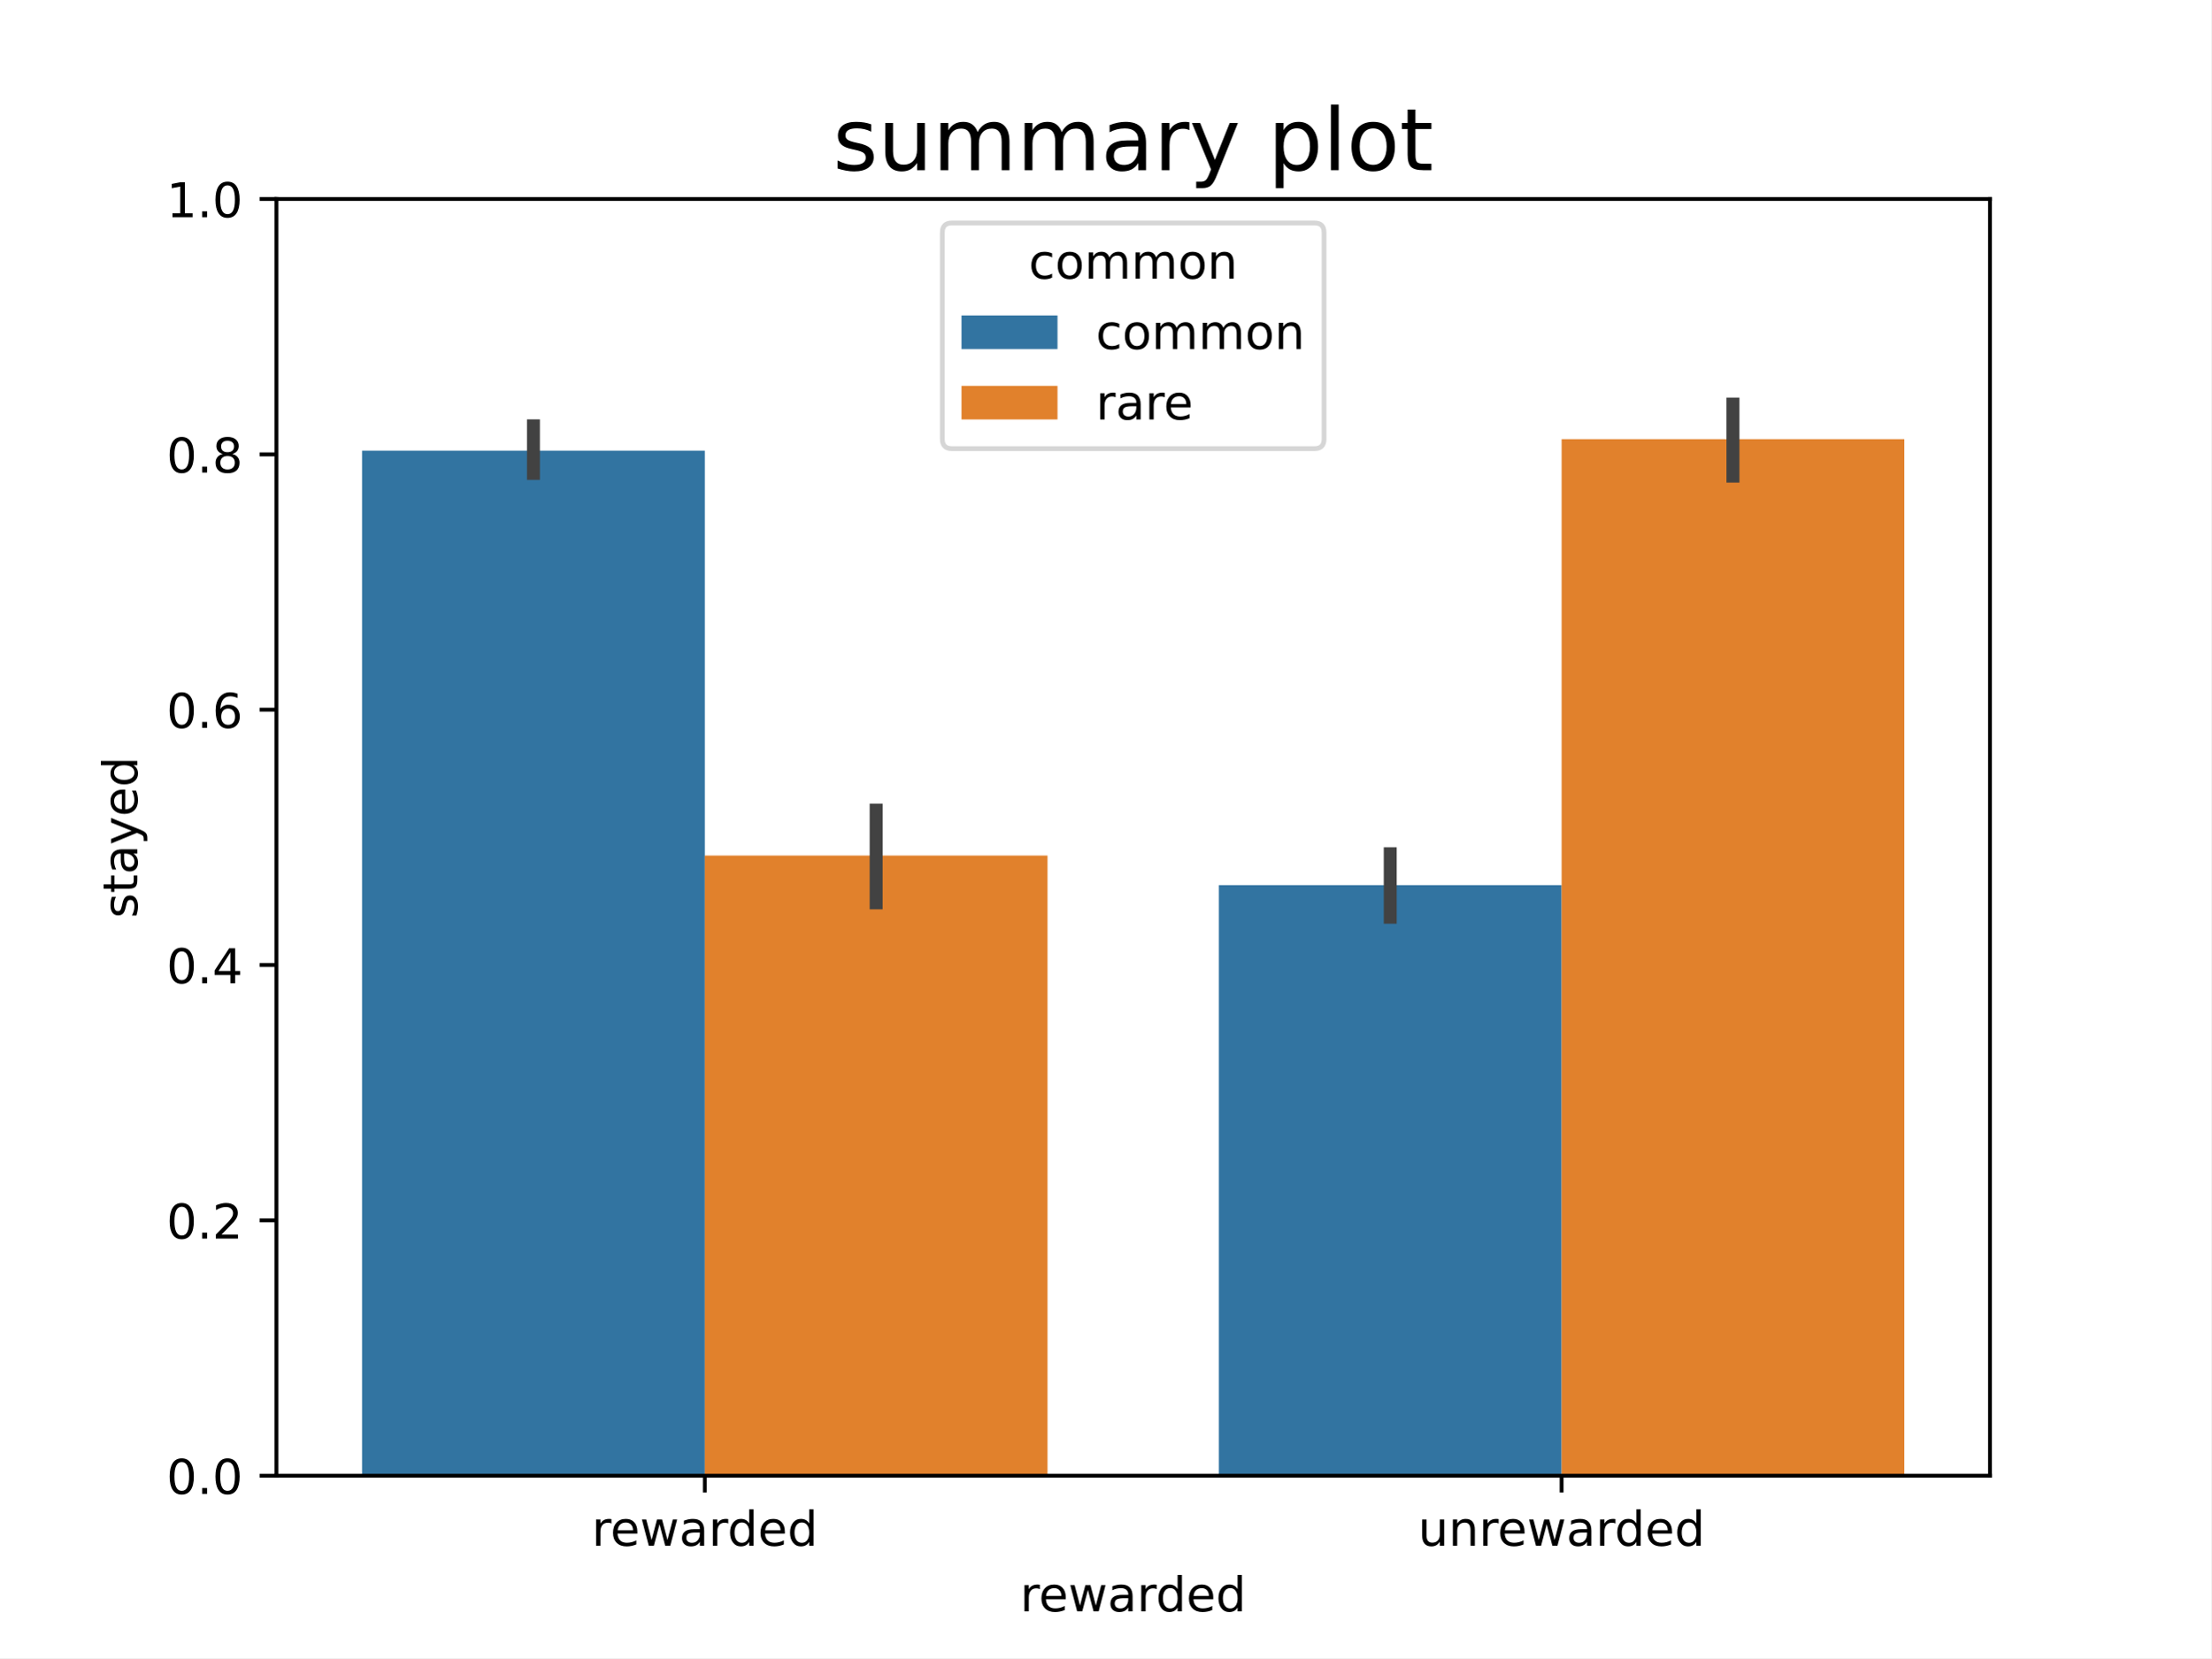
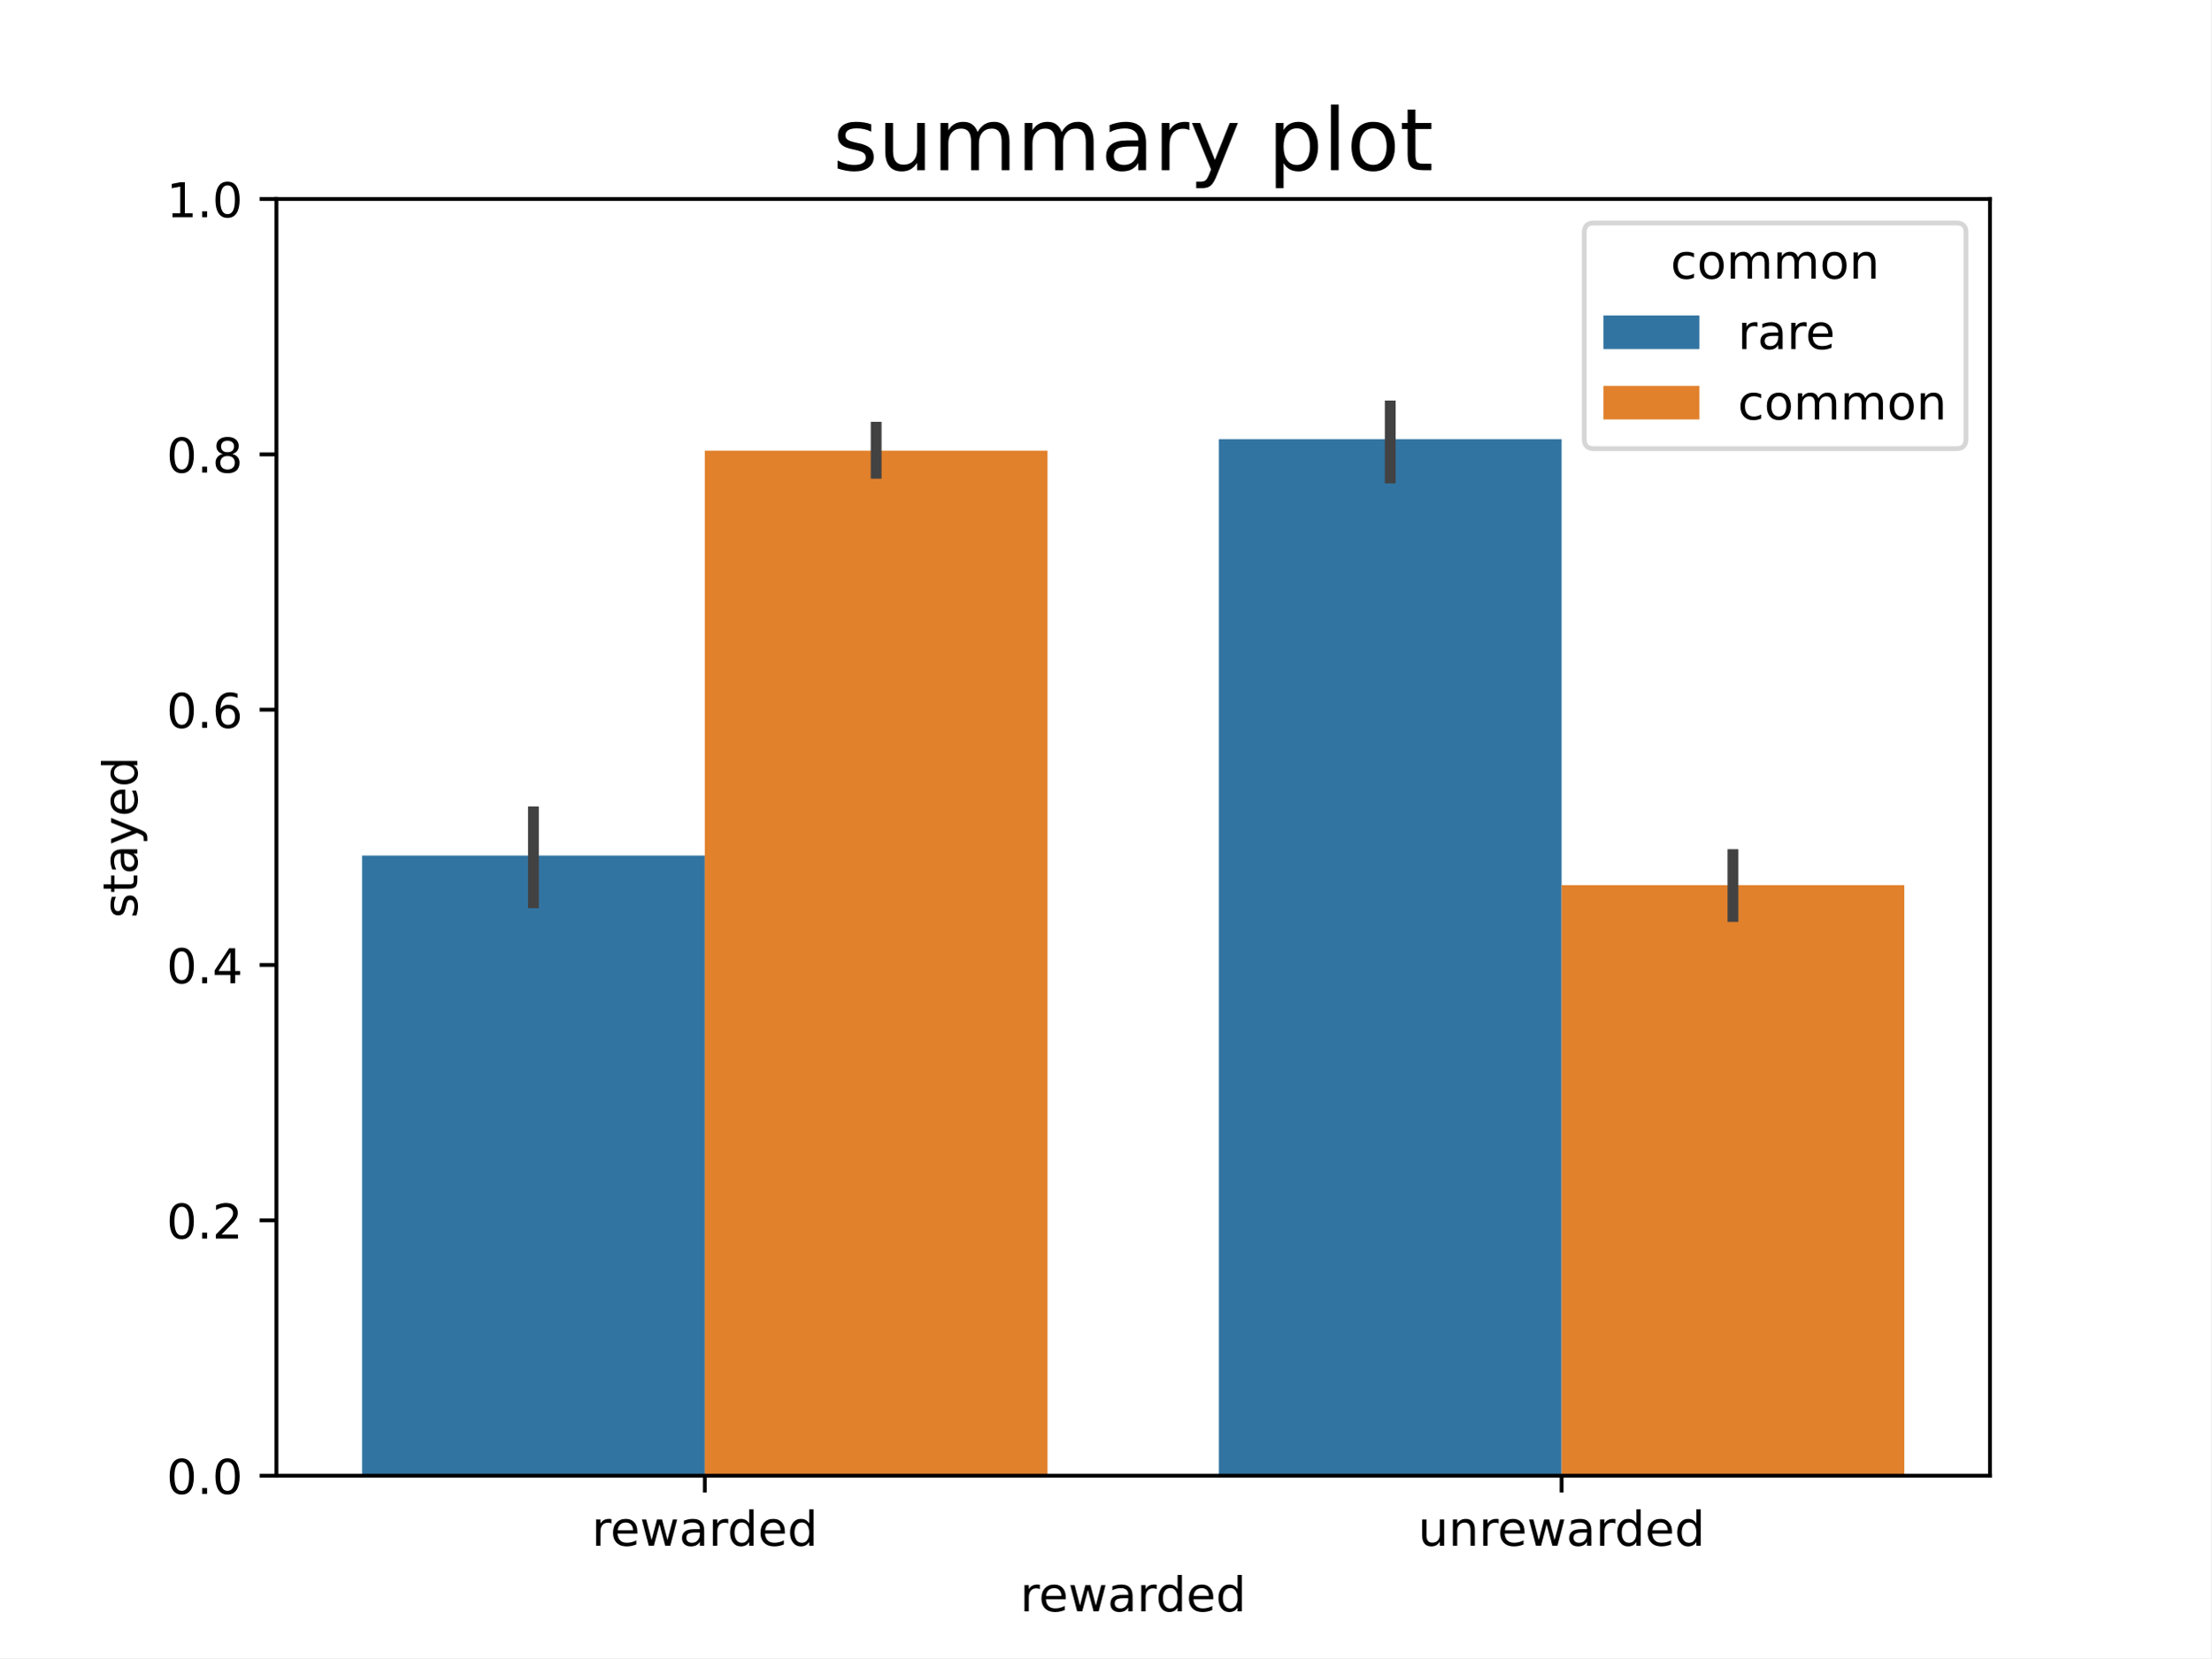
<svg xmlns="http://www.w3.org/2000/svg" xmlns:xlink="http://www.w3.org/1999/xlink" width="460.8pt" height="345.6pt" viewBox="0 0 460.8 345.6" version="1.1">
  <defs>
    <style type="text/css">*{stroke-linejoin: round; stroke-linecap: butt}</style>
  </defs>
  <g id="figure_1">
    <g id="patch_1">
      <path d="M 0 345.6  L 460.8 345.6  L 460.8 0  L 0 0  z " style="fill: #ffffff" />
    </g>
    <g id="axes_1">
      <g id="patch_2">
        <path d="M 57.6 307.584  L 414.72 307.584  L 414.72 41.472  L 57.6 41.472  z " style="fill: #ffffff" />
      </g>
      <g id="patch_3">
-         <path d="M 75.456 307.584  L 146.88 307.584  L 146.88 93.926  L 75.456 93.926  z " clip-path="url(#pee822ad6ef)" style="fill: #3274a1" />
+         <path d="M 75.456 307.584  L 146.88 307.584  L 146.88 178.319  L 75.456 178.319  z " clip-path="url(#pb63ef38104)" style="fill: #3274a1" />
      </g>
      <g id="patch_4">
-         <path d="M 254.016 307.584  L 325.44 307.584  L 325.44 184.487  L 254.016 184.487  z " clip-path="url(#pee822ad6ef)" style="fill: #3274a1" />
+         <path d="M 254.016 307.584  L 325.44 307.584  L 325.44 91.536  L 254.016 91.536  z " clip-path="url(#pb63ef38104)" style="fill: #3274a1" />
      </g>
      <g id="patch_5">
-         <path d="M 146.88 307.584  L 218.304 307.584  L 218.304 178.319  L 146.88 178.319  z " clip-path="url(#pee822ad6ef)" style="fill: #e1812c" />
+         <path d="M 146.88 307.584  L 218.304 307.584  L 218.304 93.926  L 146.88 93.926  z " clip-path="url(#pb63ef38104)" style="fill: #e1812c" />
      </g>
      <g id="patch_6">
-         <path d="M 325.44 307.584  L 396.864 307.584  L 396.864 91.536  L 325.44 91.536  z " clip-path="url(#pee822ad6ef)" style="fill: #e1812c" />
+         <path d="M 325.44 307.584  L 396.864 307.584  L 396.864 184.487  L 325.44 184.487  z " clip-path="url(#pb63ef38104)" style="fill: #e1812c" />
+       </g>
+       <g id="patch_7">
+         <path d="M 146.88 307.584  L 146.88 307.584  L 146.88 307.584  L 146.88 307.584  z " clip-path="url(#pb63ef38104)" style="fill: #3274a1" />
+       </g>
+       <g id="patch_8">
+         <path d="M 146.88 307.584  L 146.88 307.584  L 146.88 307.584  L 146.88 307.584  z " clip-path="url(#pb63ef38104)" style="fill: #e1812c" />
      </g>
      <g id="matplotlib.axis_1">
        <g id="xtick_1">
          <g id="line2d_1">
            <defs>
-               <path id="md1c8e96c50" d="M 0 0  L 0 3.5  " style="stroke: #000000; stroke-width: 0.8" />
+               <path id="m554364ea2c" d="M 0 0  L 0 3.5  " style="stroke: #000000; stroke-width: 0.8" />
            </defs>
            <g>
-               <use xlink:href="#md1c8e96c50" x="146.88" y="307.584" style="stroke: #000000; stroke-width: 0.8" />
+               <use xlink:href="#m554364ea2c" x="146.88" y="307.584" style="stroke: #000000; stroke-width: 0.8" />
            </g>
          </g>
          <g id="text_1">
            <g transform="translate(123.3144 322.1824) scale(0.1 -0.1)">
              <defs>
                <path id="DejaVuSans-72" d="M 2631 2963  Q 2534 3019 2420 3045  Q 2306 3072 2169 3072  Q 1681 3072 1420 2755  Q 1159 2438 1159 1844  L 1159 0  L 581 0  L 581 3500  L 1159 3500  L 1159 2956  Q 1341 3275 1631 3429  Q 1922 3584 2338 3584  Q 2397 3584 2469 3576  Q 2541 3569 2628 3553  L 2631 2963  z " transform="scale(0.015625)" />
                <path id="DejaVuSans-65" d="M 3597 1894  L 3597 1613  L 953 1613  Q 991 1019 1311 708  Q 1631 397 2203 397  Q 2534 397 2845 478  Q 3156 559 3463 722  L 3463 178  Q 3153 47 2828 -22  Q 2503 -91 2169 -91  Q 1331 -91 842 396  Q 353 884 353 1716  Q 353 2575 817 3079  Q 1281 3584 2069 3584  Q 2775 3584 3186 3129  Q 3597 2675 3597 1894  z M 3022 2063  Q 3016 2534 2758 2815  Q 2500 3097 2075 3097  Q 1594 3097 1305 2825  Q 1016 2553 972 2059  L 3022 2063  z " transform="scale(0.015625)" />
                <path id="DejaVuSans-77" d="M 269 3500  L 844 3500  L 1563 769  L 2278 3500  L 2956 3500  L 3675 769  L 4391 3500  L 4966 3500  L 4050 0  L 3372 0  L 2619 2869  L 1863 0  L 1184 0  L 269 3500  z " transform="scale(0.015625)" />
                <path id="DejaVuSans-61" d="M 2194 1759  Q 1497 1759 1228 1600  Q 959 1441 959 1056  Q 959 750 1161 570  Q 1363 391 1709 391  Q 2188 391 2477 730  Q 2766 1069 2766 1631  L 2766 1759  L 2194 1759  z M 3341 1997  L 3341 0  L 2766 0  L 2766 531  Q 2569 213 2275 61  Q 1981 -91 1556 -91  Q 1019 -91 701 211  Q 384 513 384 1019  Q 384 1609 779 1909  Q 1175 2209 1959 2209  L 2766 2209  L 2766 2266  Q 2766 2663 2505 2880  Q 2244 3097 1772 3097  Q 1472 3097 1187 3025  Q 903 2953 641 2809  L 641 3341  Q 956 3463 1253 3523  Q 1550 3584 1831 3584  Q 2591 3584 2966 3190  Q 3341 2797 3341 1997  z " transform="scale(0.015625)" />
                <path id="DejaVuSans-64" d="M 2906 2969  L 2906 4863  L 3481 4863  L 3481 0  L 2906 0  L 2906 525  Q 2725 213 2448 61  Q 2172 -91 1784 -91  Q 1150 -91 751 415  Q 353 922 353 1747  Q 353 2572 751 3078  Q 1150 3584 1784 3584  Q 2172 3584 2448 3432  Q 2725 3281 2906 2969  z M 947 1747  Q 947 1113 1208 752  Q 1469 391 1925 391  Q 2381 391 2643 752  Q 2906 1113 2906 1747  Q 2906 2381 2643 2742  Q 2381 3103 1925 3103  Q 1469 3103 1208 2742  Q 947 2381 947 1747  z " transform="scale(0.015625)" />
              </defs>
              <use xlink:href="#DejaVuSans-72" />
              <use xlink:href="#DejaVuSans-65" x="38.863" />
              <use xlink:href="#DejaVuSans-77" x="100.387" />
              <use xlink:href="#DejaVuSans-61" x="182.174" />
              <use xlink:href="#DejaVuSans-72" x="243.453" />
              <use xlink:href="#DejaVuSans-64" x="282.816" />
              <use xlink:href="#DejaVuSans-65" x="346.293" />
              <use xlink:href="#DejaVuSans-64" x="407.816" />
            </g>
          </g>
        </g>
        <g id="xtick_2">
          <g id="line2d_2">
            <g>
-               <use xlink:href="#md1c8e96c50" x="325.44" y="307.584" style="stroke: #000000; stroke-width: 0.8" />
+               <use xlink:href="#m554364ea2c" x="325.44" y="307.584" style="stroke: #000000; stroke-width: 0.8" />
            </g>
          </g>
          <g id="text_2">
            <g transform="translate(295.5369 322.1824) scale(0.1 -0.1)">
              <defs>
                <path id="DejaVuSans-75" d="M 544 1381  L 544 3500  L 1119 3500  L 1119 1403  Q 1119 906 1312 657  Q 1506 409 1894 409  Q 2359 409 2629 706  Q 2900 1003 2900 1516  L 2900 3500  L 3475 3500  L 3475 0  L 2900 0  L 2900 538  Q 2691 219 2414 64  Q 2138 -91 1772 -91  Q 1169 -91 856 284  Q 544 659 544 1381  z M 1991 3584  L 1991 3584  z " transform="scale(0.015625)" />
                <path id="DejaVuSans-6e" d="M 3513 2113  L 3513 0  L 2938 0  L 2938 2094  Q 2938 2591 2744 2837  Q 2550 3084 2163 3084  Q 1697 3084 1428 2787  Q 1159 2491 1159 1978  L 1159 0  L 581 0  L 581 3500  L 1159 3500  L 1159 2956  Q 1366 3272 1645 3428  Q 1925 3584 2291 3584  Q 2894 3584 3203 3211  Q 3513 2838 3513 2113  z " transform="scale(0.015625)" />
              </defs>
              <use xlink:href="#DejaVuSans-75" />
              <use xlink:href="#DejaVuSans-6e" x="63.379" />
              <use xlink:href="#DejaVuSans-72" x="126.758" />
              <use xlink:href="#DejaVuSans-65" x="165.621" />
              <use xlink:href="#DejaVuSans-77" x="227.145" />
              <use xlink:href="#DejaVuSans-61" x="308.932" />
              <use xlink:href="#DejaVuSans-72" x="370.211" />
              <use xlink:href="#DejaVuSans-64" x="409.574" />
              <use xlink:href="#DejaVuSans-65" x="473.051" />
              <use xlink:href="#DejaVuSans-64" x="534.574" />
            </g>
          </g>
        </g>
        <g id="text_3">
          <g transform="translate(212.5944 335.8606) scale(0.1 -0.1)">
            <use xlink:href="#DejaVuSans-72" />
            <use xlink:href="#DejaVuSans-65" x="38.863" />
            <use xlink:href="#DejaVuSans-77" x="100.387" />
            <use xlink:href="#DejaVuSans-61" x="182.174" />
            <use xlink:href="#DejaVuSans-72" x="243.453" />
            <use xlink:href="#DejaVuSans-64" x="282.816" />
            <use xlink:href="#DejaVuSans-65" x="346.293" />
            <use xlink:href="#DejaVuSans-64" x="407.816" />
          </g>
        </g>
      </g>
      <g id="matplotlib.axis_2">
        <g id="ytick_1">
          <g id="line2d_3">
            <defs>
-               <path id="m32c1e8bd28" d="M 0 0  L -3.5 0  " style="stroke: #000000; stroke-width: 0.8" />
+               <path id="mdb970623e2" d="M 0 0  L -3.5 0  " style="stroke: #000000; stroke-width: 0.8" />
            </defs>
            <g>
-               <use xlink:href="#m32c1e8bd28" x="57.6" y="307.584" style="stroke: #000000; stroke-width: 0.8" />
+               <use xlink:href="#mdb970623e2" x="57.6" y="307.584" style="stroke: #000000; stroke-width: 0.8" />
            </g>
          </g>
          <g id="text_4">
            <g transform="translate(34.69687 311.3832) scale(0.1 -0.1)">
              <defs>
                <path id="DejaVuSans-30" d="M 2034 4250  Q 1547 4250 1301 3770  Q 1056 3291 1056 2328  Q 1056 1369 1301 889  Q 1547 409 2034 409  Q 2525 409 2770 889  Q 3016 1369 3016 2328  Q 3016 3291 2770 3770  Q 2525 4250 2034 4250  z M 2034 4750  Q 2819 4750 3233 4129  Q 3647 3509 3647 2328  Q 3647 1150 3233 529  Q 2819 -91 2034 -91  Q 1250 -91 836 529  Q 422 1150 422 2328  Q 422 3509 836 4129  Q 1250 4750 2034 4750  z " transform="scale(0.015625)" />
                <path id="DejaVuSans-2e" d="M 684 794  L 1344 794  L 1344 0  L 684 0  L 684 794  z " transform="scale(0.015625)" />
              </defs>
              <use xlink:href="#DejaVuSans-30" />
              <use xlink:href="#DejaVuSans-2e" x="63.623" />
              <use xlink:href="#DejaVuSans-30" x="95.41" />
            </g>
          </g>
        </g>
        <g id="ytick_2">
          <g id="line2d_4">
            <g>
-               <use xlink:href="#m32c1e8bd28" x="57.6" y="254.362" style="stroke: #000000; stroke-width: 0.8" />
+               <use xlink:href="#mdb970623e2" x="57.6" y="254.362" style="stroke: #000000; stroke-width: 0.8" />
            </g>
          </g>
          <g id="text_5">
            <g transform="translate(34.69687 258.1608) scale(0.1 -0.1)">
              <defs>
                <path id="DejaVuSans-32" d="M 1228 531  L 3431 531  L 3431 0  L 469 0  L 469 531  Q 828 903 1448 1529  Q 2069 2156 2228 2338  Q 2531 2678 2651 2914  Q 2772 3150 2772 3378  Q 2772 3750 2511 3984  Q 2250 4219 1831 4219  Q 1534 4219 1204 4116  Q 875 4013 500 3803  L 500 4441  Q 881 4594 1212 4672  Q 1544 4750 1819 4750  Q 2544 4750 2975 4387  Q 3406 4025 3406 3419  Q 3406 3131 3298 2873  Q 3191 2616 2906 2266  Q 2828 2175 2409 1742  Q 1991 1309 1228 531  z " transform="scale(0.015625)" />
              </defs>
              <use xlink:href="#DejaVuSans-30" />
              <use xlink:href="#DejaVuSans-2e" x="63.623" />
              <use xlink:href="#DejaVuSans-32" x="95.41" />
            </g>
          </g>
        </g>
        <g id="ytick_3">
          <g id="line2d_5">
            <g>
-               <use xlink:href="#m32c1e8bd28" x="57.6" y="201.139" style="stroke: #000000; stroke-width: 0.8" />
+               <use xlink:href="#mdb970623e2" x="57.6" y="201.139" style="stroke: #000000; stroke-width: 0.8" />
            </g>
          </g>
          <g id="text_6">
            <g transform="translate(34.69687 204.9384) scale(0.1 -0.1)">
              <defs>
                <path id="DejaVuSans-34" d="M 2419 4116  L 825 1625  L 2419 1625  L 2419 4116  z M 2253 4666  L 3047 4666  L 3047 1625  L 3713 1625  L 3713 1100  L 3047 1100  L 3047 0  L 2419 0  L 2419 1100  L 313 1100  L 313 1709  L 2253 4666  z " transform="scale(0.015625)" />
              </defs>
              <use xlink:href="#DejaVuSans-30" />
              <use xlink:href="#DejaVuSans-2e" x="63.623" />
              <use xlink:href="#DejaVuSans-34" x="95.41" />
            </g>
          </g>
        </g>
        <g id="ytick_4">
          <g id="line2d_6">
            <g>
-               <use xlink:href="#m32c1e8bd28" x="57.6" y="147.917" style="stroke: #000000; stroke-width: 0.8" />
+               <use xlink:href="#mdb970623e2" x="57.6" y="147.917" style="stroke: #000000; stroke-width: 0.8" />
            </g>
          </g>
          <g id="text_7">
            <g transform="translate(34.69687 151.716) scale(0.1 -0.1)">
              <defs>
                <path id="DejaVuSans-36" d="M 2113 2584  Q 1688 2584 1439 2293  Q 1191 2003 1191 1497  Q 1191 994 1439 701  Q 1688 409 2113 409  Q 2538 409 2786 701  Q 3034 994 3034 1497  Q 3034 2003 2786 2293  Q 2538 2584 2113 2584  z M 3366 4563  L 3366 3988  Q 3128 4100 2886 4159  Q 2644 4219 2406 4219  Q 1781 4219 1451 3797  Q 1122 3375 1075 2522  Q 1259 2794 1537 2939  Q 1816 3084 2150 3084  Q 2853 3084 3261 2657  Q 3669 2231 3669 1497  Q 3669 778 3244 343  Q 2819 -91 2113 -91  Q 1303 -91 875 529  Q 447 1150 447 2328  Q 447 3434 972 4092  Q 1497 4750 2381 4750  Q 2619 4750 2861 4703  Q 3103 4656 3366 4563  z " transform="scale(0.015625)" />
              </defs>
              <use xlink:href="#DejaVuSans-30" />
              <use xlink:href="#DejaVuSans-2e" x="63.623" />
              <use xlink:href="#DejaVuSans-36" x="95.41" />
            </g>
          </g>
        </g>
        <g id="ytick_5">
          <g id="line2d_7">
            <g>
-               <use xlink:href="#m32c1e8bd28" x="57.6" y="94.694" style="stroke: #000000; stroke-width: 0.8" />
+               <use xlink:href="#mdb970623e2" x="57.6" y="94.694" style="stroke: #000000; stroke-width: 0.8" />
            </g>
          </g>
          <g id="text_8">
            <g transform="translate(34.69687 98.49362) scale(0.1 -0.1)">
              <defs>
                <path id="DejaVuSans-38" d="M 2034 2216  Q 1584 2216 1326 1975  Q 1069 1734 1069 1313  Q 1069 891 1326 650  Q 1584 409 2034 409  Q 2484 409 2743 651  Q 3003 894 3003 1313  Q 3003 1734 2745 1975  Q 2488 2216 2034 2216  z M 1403 2484  Q 997 2584 770 2862  Q 544 3141 544 3541  Q 544 4100 942 4425  Q 1341 4750 2034 4750  Q 2731 4750 3128 4425  Q 3525 4100 3525 3541  Q 3525 3141 3298 2862  Q 3072 2584 2669 2484  Q 3125 2378 3379 2068  Q 3634 1759 3634 1313  Q 3634 634 3220 271  Q 2806 -91 2034 -91  Q 1263 -91 848 271  Q 434 634 434 1313  Q 434 1759 690 2068  Q 947 2378 1403 2484  z M 1172 3481  Q 1172 3119 1398 2916  Q 1625 2713 2034 2713  Q 2441 2713 2670 2916  Q 2900 3119 2900 3481  Q 2900 3844 2670 4047  Q 2441 4250 2034 4250  Q 1625 4250 1398 4047  Q 1172 3844 1172 3481  z " transform="scale(0.015625)" />
              </defs>
              <use xlink:href="#DejaVuSans-30" />
              <use xlink:href="#DejaVuSans-2e" x="63.623" />
              <use xlink:href="#DejaVuSans-38" x="95.41" />
            </g>
          </g>
        </g>
        <g id="ytick_6">
          <g id="line2d_8">
            <g>
-               <use xlink:href="#m32c1e8bd28" x="57.6" y="41.472" style="stroke: #000000; stroke-width: 0.8" />
+               <use xlink:href="#mdb970623e2" x="57.6" y="41.472" style="stroke: #000000; stroke-width: 0.8" />
            </g>
          </g>
          <g id="text_9">
            <g transform="translate(34.69687 45.27122) scale(0.1 -0.1)">
              <defs>
                <path id="DejaVuSans-31" d="M 794 531  L 1825 531  L 1825 4091  L 703 3866  L 703 4441  L 1819 4666  L 2450 4666  L 2450 531  L 3481 531  L 3481 0  L 794 0  L 794 531  z " transform="scale(0.015625)" />
              </defs>
              <use xlink:href="#DejaVuSans-31" />
              <use xlink:href="#DejaVuSans-2e" x="63.623" />
              <use xlink:href="#DejaVuSans-30" x="95.41" />
            </g>
          </g>
        </g>
        <g id="text_10">
          <g transform="translate(28.61719 191.3671) rotate(-90) scale(0.1 -0.1)">
            <defs>
              <path id="DejaVuSans-73" d="M 2834 3397  L 2834 2853  Q 2591 2978 2328 3040  Q 2066 3103 1784 3103  Q 1356 3103 1142 2972  Q 928 2841 928 2578  Q 928 2378 1081 2264  Q 1234 2150 1697 2047  L 1894 2003  Q 2506 1872 2764 1633  Q 3022 1394 3022 966  Q 3022 478 2636 193  Q 2250 -91 1575 -91  Q 1294 -91 989 -36  Q 684 19 347 128  L 347 722  Q 666 556 975 473  Q 1284 391 1588 391  Q 1994 391 2212 530  Q 2431 669 2431 922  Q 2431 1156 2273 1281  Q 2116 1406 1581 1522  L 1381 1569  Q 847 1681 609 1914  Q 372 2147 372 2553  Q 372 3047 722 3315  Q 1072 3584 1716 3584  Q 2034 3584 2315 3537  Q 2597 3491 2834 3397  z " transform="scale(0.015625)" />
              <path id="DejaVuSans-74" d="M 1172 4494  L 1172 3500  L 2356 3500  L 2356 3053  L 1172 3053  L 1172 1153  Q 1172 725 1289 603  Q 1406 481 1766 481  L 2356 481  L 2356 0  L 1766 0  Q 1100 0 847 248  Q 594 497 594 1153  L 594 3053  L 172 3053  L 172 3500  L 594 3500  L 594 4494  L 1172 4494  z " transform="scale(0.015625)" />
              <path id="DejaVuSans-79" d="M 2059 -325  Q 1816 -950 1584 -1140  Q 1353 -1331 966 -1331  L 506 -1331  L 506 -850  L 844 -850  Q 1081 -850 1212 -737  Q 1344 -625 1503 -206  L 1606 56  L 191 3500  L 800 3500  L 1894 763  L 2988 3500  L 3597 3500  L 2059 -325  z " transform="scale(0.015625)" />
            </defs>
            <use xlink:href="#DejaVuSans-73" />
            <use xlink:href="#DejaVuSans-74" x="52.1" />
            <use xlink:href="#DejaVuSans-61" x="91.309" />
            <use xlink:href="#DejaVuSans-79" x="152.588" />
            <use xlink:href="#DejaVuSans-65" x="211.768" />
            <use xlink:href="#DejaVuSans-64" x="273.291" />
          </g>
        </g>
      </g>
      <g id="line2d_9">
-         <path d="M 111.168 98.658  L 111.168 88.755  " clip-path="url(#pee822ad6ef)" style="fill: none; stroke: #424242; stroke-width: 2.7; stroke-linecap: square" />
+         <path d="M 111.168 188.175  L 111.168 169.211  " clip-path="url(#pb63ef38104)" style="fill: none; stroke: #424242; stroke-width: 2.25; stroke-linecap: square" />
      </g>
      <g id="line2d_10">
-         <path d="M 289.728 191.184  L 289.728 177.956  " clip-path="url(#pee822ad6ef)" style="fill: none; stroke: #424242; stroke-width: 2.7; stroke-linecap: square" />
+         <path d="M 289.728 99.624  L 289.728 84.604  " clip-path="url(#pb63ef38104)" style="fill: none; stroke: #424242; stroke-width: 2.25; stroke-linecap: square" />
      </g>
      <g id="line2d_11">
-         <path d="M 182.592 188.175  L 182.592 168.842  " clip-path="url(#pee822ad6ef)" style="fill: none; stroke: #424242; stroke-width: 2.7; stroke-linecap: square" />
+         <path d="M 182.592 98.658  L 182.592 89.05  " clip-path="url(#pb63ef38104)" style="fill: none; stroke: #424242; stroke-width: 2.25; stroke-linecap: square" />
      </g>
      <g id="line2d_12">
-         <path d="M 361.152 99.239  L 361.152 84.219  " clip-path="url(#pee822ad6ef)" style="fill: none; stroke: #424242; stroke-width: 2.7; stroke-linecap: square" />
-       </g>
-       <g id="patch_7">
+         <path d="M 361.152 191.017  L 361.152 178.116  " clip-path="url(#pb63ef38104)" style="fill: none; stroke: #424242; stroke-width: 2.25; stroke-linecap: square" />
+       </g>
+       <g id="patch_9">
        <path d="M 57.6 307.584  L 57.6 41.472  " style="fill: none; stroke: #000000; stroke-width: 0.8; stroke-linejoin: miter; stroke-linecap: square" />
      </g>
-       <g id="patch_8">
+       <g id="patch_10">
        <path d="M 414.72 307.584  L 414.72 41.472  " style="fill: none; stroke: #000000; stroke-width: 0.8; stroke-linejoin: miter; stroke-linecap: square" />
      </g>
-       <g id="patch_9">
+       <g id="patch_11">
        <path d="M 57.6 307.584  L 414.72 307.584  " style="fill: none; stroke: #000000; stroke-width: 0.8; stroke-linejoin: miter; stroke-linecap: square" />
      </g>
-       <g id="patch_10">
+       <g id="patch_12">
        <path d="M 57.6 41.472  L 414.72 41.472  " style="fill: none; stroke: #000000; stroke-width: 0.8; stroke-linejoin: miter; stroke-linecap: square" />
      </g>
      <g id="text_11">
        <g transform="translate(173.5833 35.472) scale(0.18 -0.18)">
          <defs>
            <path id="DejaVuSans-6d" d="M 3328 2828  Q 3544 3216 3844 3400  Q 4144 3584 4550 3584  Q 5097 3584 5394 3201  Q 5691 2819 5691 2113  L 5691 0  L 5113 0  L 5113 2094  Q 5113 2597 4934 2840  Q 4756 3084 4391 3084  Q 3944 3084 3684 2787  Q 3425 2491 3425 1978  L 3425 0  L 2847 0  L 2847 2094  Q 2847 2600 2669 2842  Q 2491 3084 2119 3084  Q 1678 3084 1418 2786  Q 1159 2488 1159 1978  L 1159 0  L 581 0  L 581 3500  L 1159 3500  L 1159 2956  Q 1356 3278 1631 3431  Q 1906 3584 2284 3584  Q 2666 3584 2933 3390  Q 3200 3197 3328 2828  z " transform="scale(0.015625)" />
            <path id="DejaVuSans-20" transform="scale(0.015625)" />
            <path id="DejaVuSans-70" d="M 1159 525  L 1159 -1331  L 581 -1331  L 581 3500  L 1159 3500  L 1159 2969  Q 1341 3281 1617 3432  Q 1894 3584 2278 3584  Q 2916 3584 3314 3078  Q 3713 2572 3713 1747  Q 3713 922 3314 415  Q 2916 -91 2278 -91  Q 1894 -91 1617 61  Q 1341 213 1159 525  z M 3116 1747  Q 3116 2381 2855 2742  Q 2594 3103 2138 3103  Q 1681 3103 1420 2742  Q 1159 2381 1159 1747  Q 1159 1113 1420 752  Q 1681 391 2138 391  Q 2594 391 2855 752  Q 3116 1113 3116 1747  z " transform="scale(0.015625)" />
            <path id="DejaVuSans-6c" d="M 603 4863  L 1178 4863  L 1178 0  L 603 0  L 603 4863  z " transform="scale(0.015625)" />
            <path id="DejaVuSans-6f" d="M 1959 3097  Q 1497 3097 1228 2736  Q 959 2375 959 1747  Q 959 1119 1226 758  Q 1494 397 1959 397  Q 2419 397 2687 759  Q 2956 1122 2956 1747  Q 2956 2369 2687 2733  Q 2419 3097 1959 3097  z M 1959 3584  Q 2709 3584 3137 3096  Q 3566 2609 3566 1747  Q 3566 888 3137 398  Q 2709 -91 1959 -91  Q 1206 -91 779 398  Q 353 888 353 1747  Q 353 2609 779 3096  Q 1206 3584 1959 3584  z " transform="scale(0.015625)" />
          </defs>
          <use xlink:href="#DejaVuSans-73" />
          <use xlink:href="#DejaVuSans-75" x="52.1" />
          <use xlink:href="#DejaVuSans-6d" x="115.479" />
          <use xlink:href="#DejaVuSans-6d" x="212.891" />
          <use xlink:href="#DejaVuSans-61" x="310.303" />
          <use xlink:href="#DejaVuSans-72" x="371.582" />
          <use xlink:href="#DejaVuSans-79" x="412.695" />
          <use xlink:href="#DejaVuSans-20" x="471.875" />
          <use xlink:href="#DejaVuSans-70" x="503.662" />
          <use xlink:href="#DejaVuSans-6c" x="567.139" />
          <use xlink:href="#DejaVuSans-6f" x="594.922" />
          <use xlink:href="#DejaVuSans-74" x="656.104" />
        </g>
      </g>
      <g id="legend_1">
-         <g id="patch_11">
-           <path d="M 198.383 93.506  L 273.937 93.506  Q 275.937 93.506 275.937 91.506  L 275.937 48.472  Q 275.937 46.472 273.937 46.472  L 198.383 46.472  Q 196.383 46.472 196.383 48.472  L 196.383 91.506  Q 196.383 93.506 198.383 93.506  z " style="fill: #ffffff; opacity: 0.8; stroke: #cccccc; stroke-linejoin: miter" />
+         <g id="patch_13">
+           <path d="M 332.165 93.506  L 407.72 93.506  Q 409.72 93.506 409.72 91.506  L 409.72 48.472  Q 409.72 46.472 407.72 46.472  L 332.165 46.472  Q 330.165 46.472 330.165 48.472  L 330.165 91.506  Q 330.165 93.506 332.165 93.506  z " style="fill: #ffffff; opacity: 0.8; stroke: #cccccc; stroke-linejoin: miter" />
        </g>
        <g id="text_12">
-           <g transform="translate(214.3827 58.07044) scale(0.1 -0.1)">
+           <g transform="translate(348.1653 58.07044) scale(0.1 -0.1)">
            <defs>
              <path id="DejaVuSans-63" d="M 3122 3366  L 3122 2828  Q 2878 2963 2633 3030  Q 2388 3097 2138 3097  Q 1578 3097 1268 2742  Q 959 2388 959 1747  Q 959 1106 1268 751  Q 1578 397 2138 397  Q 2388 397 2633 464  Q 2878 531 3122 666  L 3122 134  Q 2881 22 2623 -34  Q 2366 -91 2075 -91  Q 1284 -91 818 406  Q 353 903 353 1747  Q 353 2603 823 3093  Q 1294 3584 2113 3584  Q 2378 3584 2631 3529  Q 2884 3475 3122 3366  z " transform="scale(0.015625)" />
            </defs>
            <use xlink:href="#DejaVuSans-63" />
            <use xlink:href="#DejaVuSans-6f" x="54.98" />
            <use xlink:href="#DejaVuSans-6d" x="116.162" />
            <use xlink:href="#DejaVuSans-6d" x="213.574" />
            <use xlink:href="#DejaVuSans-6f" x="310.986" />
            <use xlink:href="#DejaVuSans-6e" x="372.168" />
          </g>
        </g>
-         <g id="patch_12">
-           <path d="M 200.383 72.749  L 220.383 72.749  L 220.383 65.749  L 200.383 65.749  z " style="fill: #3274a1" />
+         <g id="patch_14">
+           <path d="M 334.165 72.749  L 354.165 72.749  L 354.165 65.749  L 334.165 65.749  z " style="fill: #3274a1" />
        </g>
        <g id="text_13">
-           <g transform="translate(228.3827 72.74856) scale(0.1 -0.1)">
+           <g transform="translate(362.1653 72.74856) scale(0.1 -0.1)">
+             <use xlink:href="#DejaVuSans-72" />
+             <use xlink:href="#DejaVuSans-61" x="41.113" />
+             <use xlink:href="#DejaVuSans-72" x="102.393" />
+             <use xlink:href="#DejaVuSans-65" x="141.256" />
+           </g>
+         </g>
+         <g id="patch_15">
+           <path d="M 334.165 87.427  L 354.165 87.427  L 354.165 80.427  L 334.165 80.427  z " style="fill: #e1812c" />
+         </g>
+         <g id="text_14">
+           <g transform="translate(362.1653 87.42669) scale(0.1 -0.1)">
            <use xlink:href="#DejaVuSans-63" />
            <use xlink:href="#DejaVuSans-6f" x="54.98" />
            <use xlink:href="#DejaVuSans-6d" x="116.162" />
            <use xlink:href="#DejaVuSans-6d" x="213.574" />
            <use xlink:href="#DejaVuSans-6f" x="310.986" />
            <use xlink:href="#DejaVuSans-6e" x="372.168" />
          </g>
        </g>
-         <g id="patch_13">
-           <path d="M 200.383 87.427  L 220.383 87.427  L 220.383 80.427  L 200.383 80.427  z " style="fill: #e1812c" />
-         </g>
-         <g id="text_14">
-           <g transform="translate(228.3827 87.42669) scale(0.1 -0.1)">
-             <use xlink:href="#DejaVuSans-72" />
-             <use xlink:href="#DejaVuSans-61" x="41.113" />
-             <use xlink:href="#DejaVuSans-72" x="102.393" />
-             <use xlink:href="#DejaVuSans-65" x="141.256" />
-           </g>
-         </g>
      </g>
    </g>
  </g>
  <defs>
-     <clipPath id="pee822ad6ef">
+     <clipPath id="pb63ef38104">
      <rect x="57.6" y="41.472" width="357.12" height="266.112" />
    </clipPath>
  </defs>
</svg>
